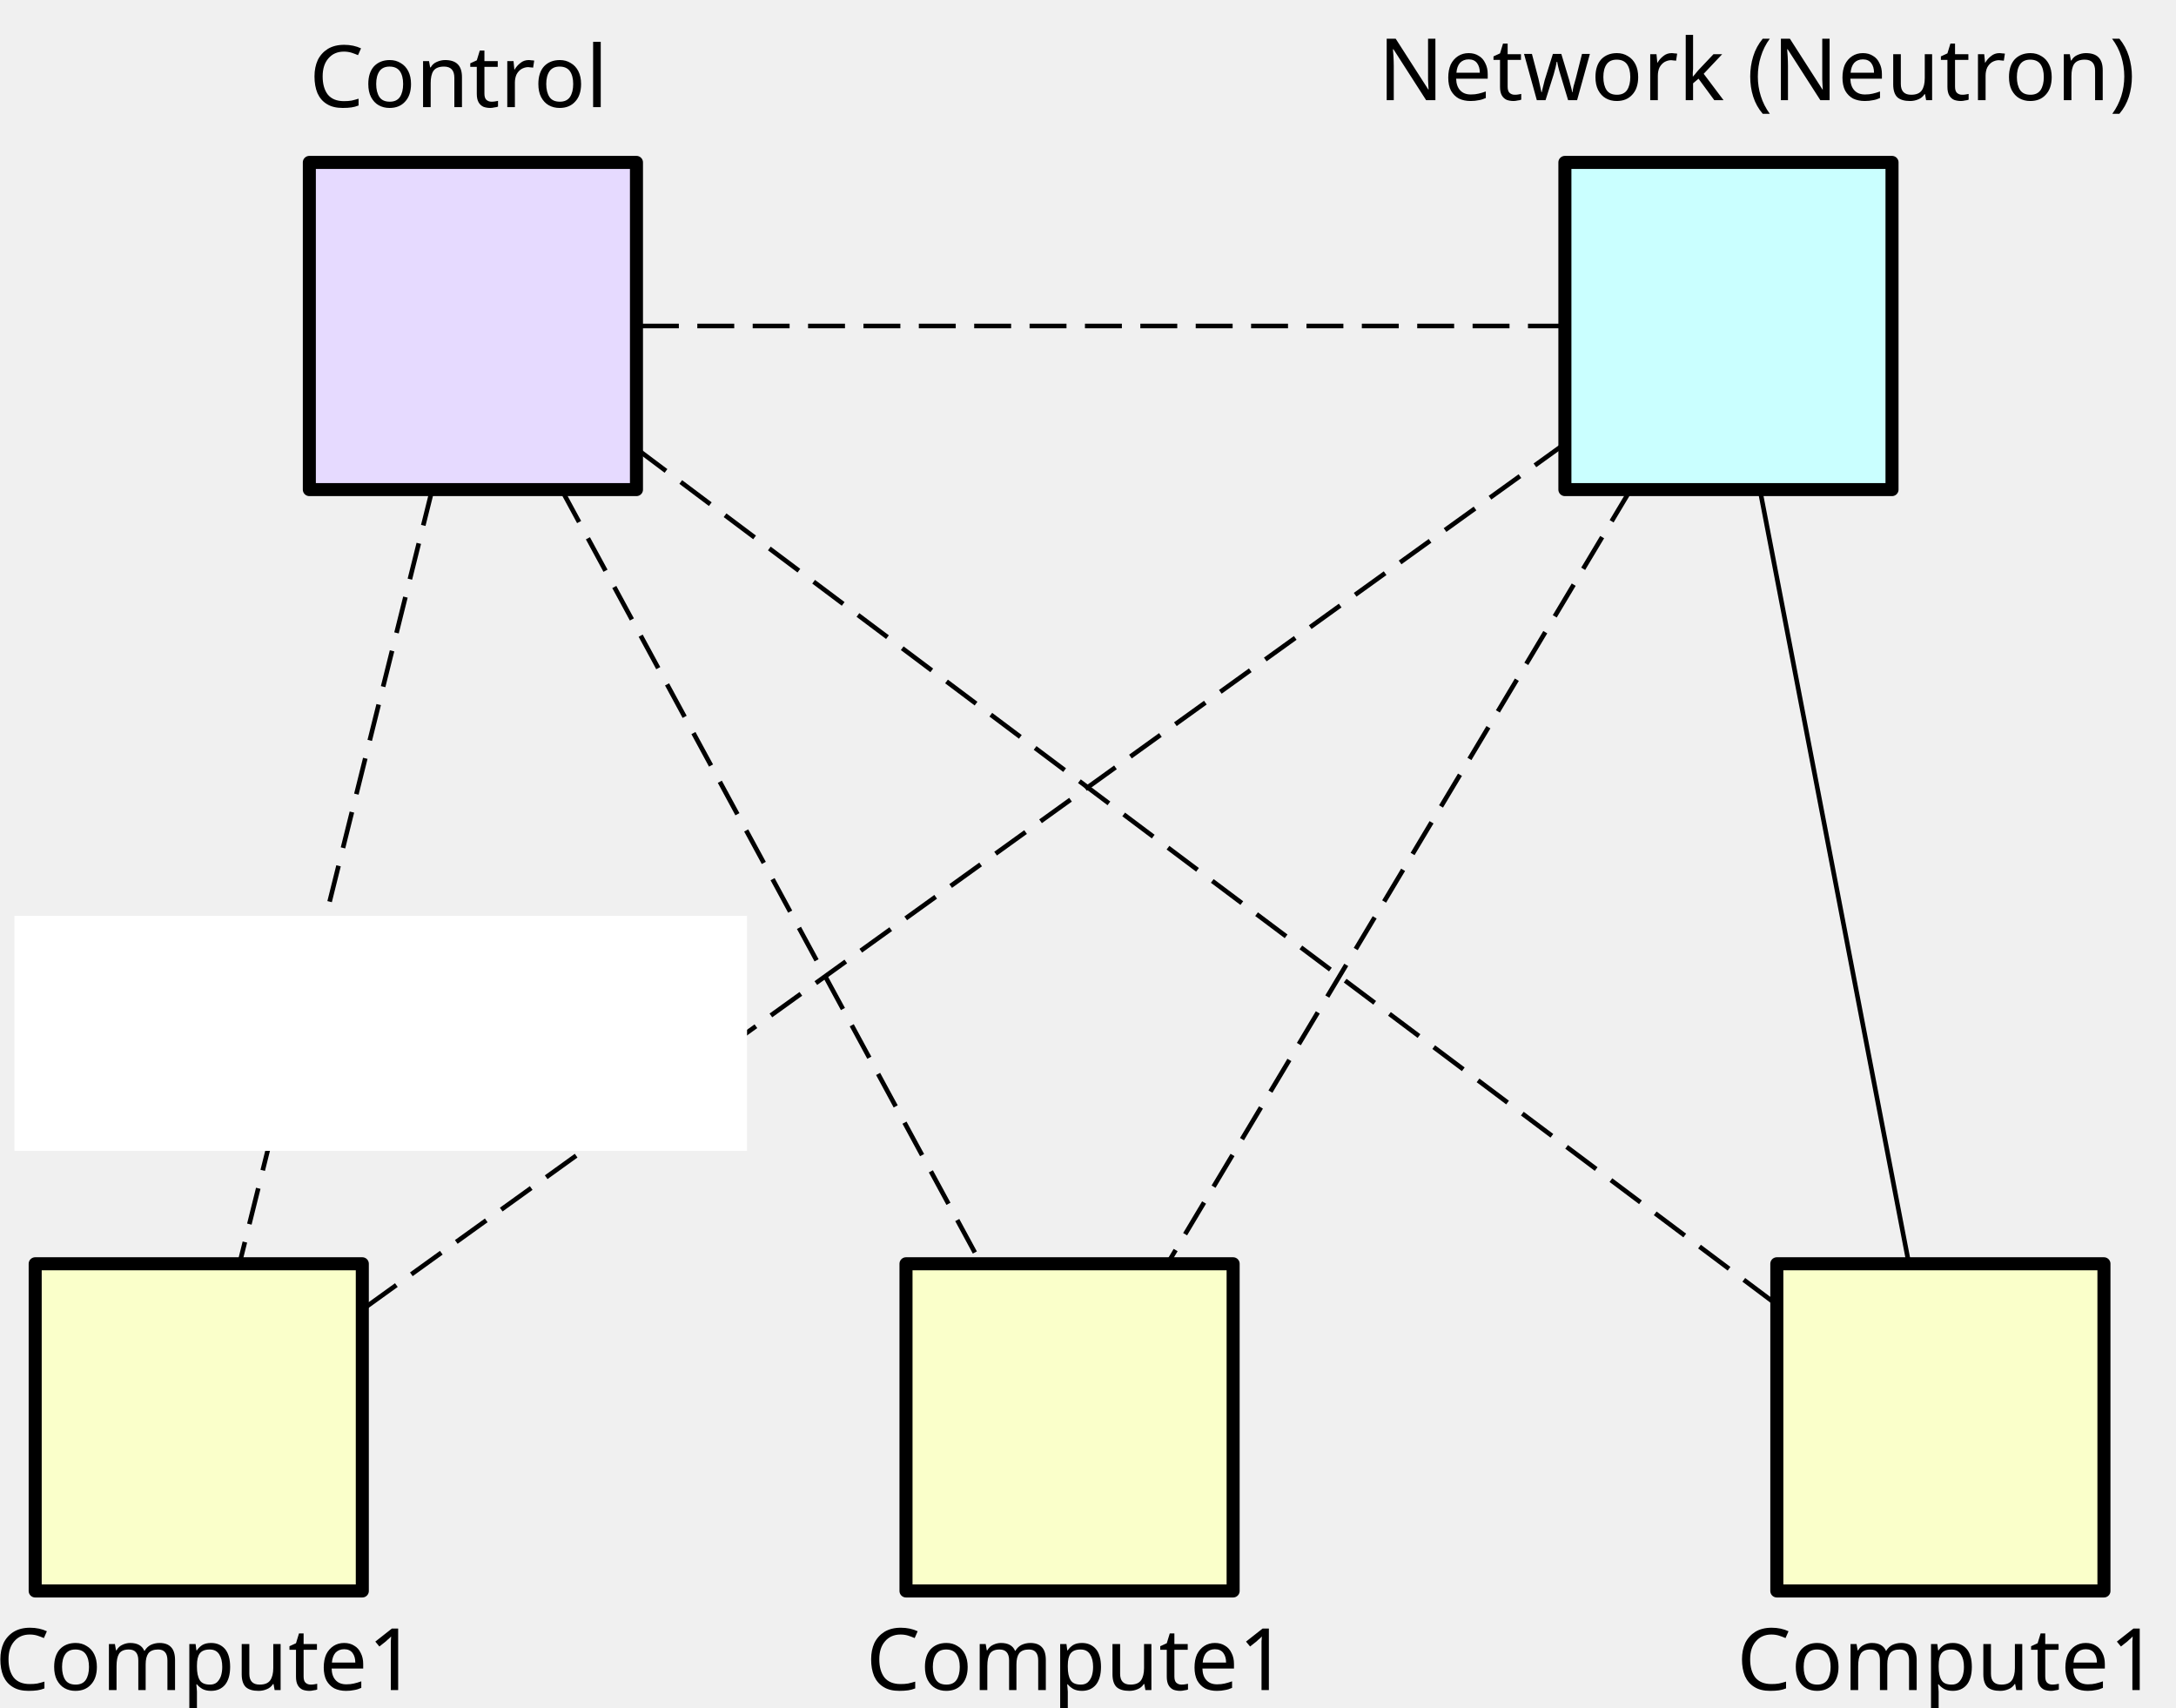
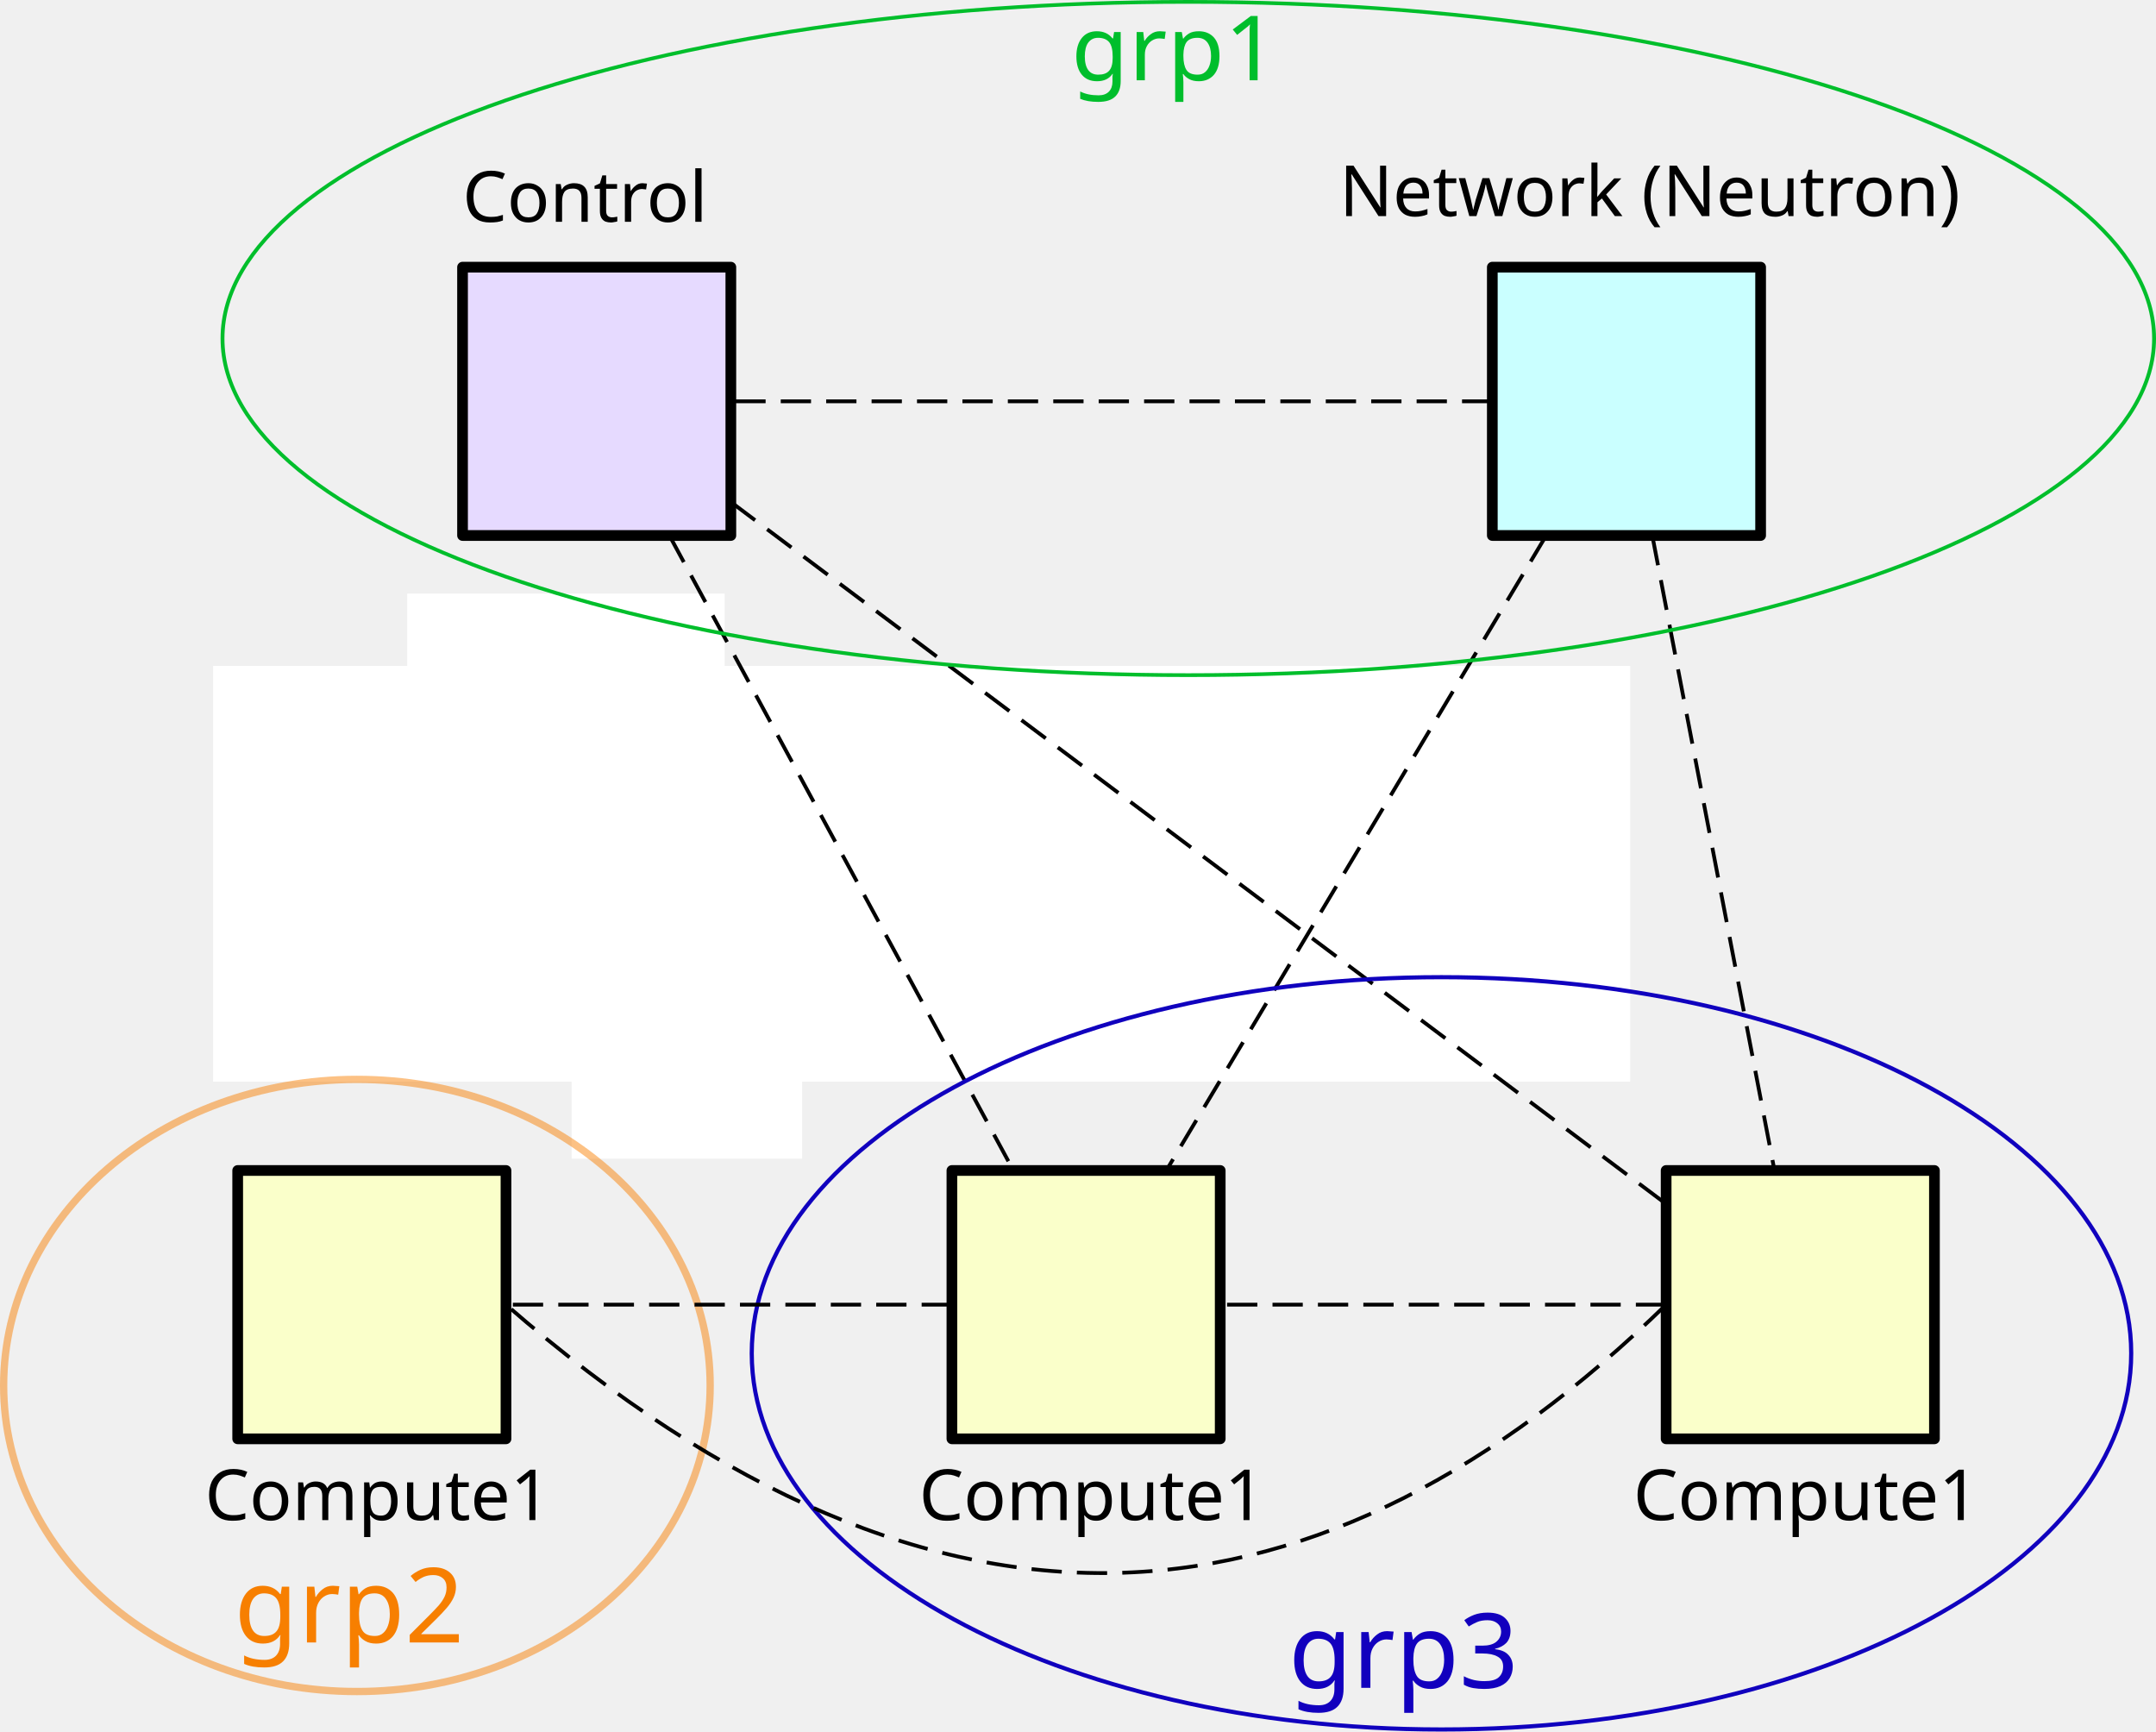
- <svg xmlns="http://www.w3.org/2000/svg" width="124.955mm" height="98.061mm" viewBox="0 0 124.955 98.061" version="1.1" id="svg10451">
+ <svg xmlns="http://www.w3.org/2000/svg" width="150.951mm" height="121.212mm" viewBox="0 0 150.951 121.212" version="1.1" id="svg10451">
  <defs id="defs10445" />
-   <g id="layer1" transform="translate(-39.6515,-72.96635)">
+   <g id="layer1" transform="translate(-25.0304,-63.59002)">
+     <path style="fill:none;fill-rule:evenodd;stroke:#000000;stroke-width:0.265;stroke-linecap:butt;stroke-linejoin:miter;stroke-miterlimit:4;stroke-dasharray:2.12, 1.06;stroke-dashoffset:0;stroke-opacity:1" d="m 25.03,63.59 v 0" id="path11071" />
+     <path style="fill:none;fill-rule:evenodd;stroke:#000000;stroke-width:0.265;stroke-linecap:butt;stroke-linejoin:miter;stroke-miterlimit:4;stroke-dasharray:2.12, 1.06;stroke-dashoffset:0;stroke-opacity:1" d="m 25.03,63.59 v 0" id="path11079" />
+     <rect style="opacity:1;fill:#ffffff;fill-opacity:1;fill-rule:nonzero;stroke:none;stroke-width:2.844;stroke-linecap:round;stroke-linejoin:round;stroke-miterlimit:4;stroke-dasharray:none;stroke-dashoffset:0;stroke-opacity:1" id="rect11087" width="99.219" height="29.104" x="39.952" y="110.204" />
    <rect style="opacity:1;fill:#e6daff;fill-opacity:1;fill-rule:nonzero;stroke:#000000;stroke-width:0.749;stroke-linecap:round;stroke-linejoin:round;stroke-miterlimit:4;stroke-dasharray:none;stroke-dashoffset:0;stroke-opacity:1" id="rect10998" width="18.785" height="18.785" x="57.415" y="82.291" />
    <rect style="opacity:1;fill:#caffff;fill-opacity:1;fill-rule:nonzero;stroke:#000000;stroke-width:0.749;stroke-linecap:round;stroke-linejoin:round;stroke-miterlimit:4;stroke-dasharray:none;stroke-dashoffset:0;stroke-opacity:1" id="rect10998-4" width="18.785" height="18.785" x="129.514" y="82.291" />
    <rect style="opacity:1;fill:#faffca;fill-opacity:1;fill-rule:nonzero;stroke:#000000;stroke-width:0.749;stroke-linecap:round;stroke-linejoin:round;stroke-miterlimit:4;stroke-dasharray:none;stroke-dashoffset:0;stroke-opacity:1" id="rect10998-0" width="18.785" height="18.785" x="41.672" y="145.526" />
    <rect style="opacity:1;fill:#faffca;fill-opacity:1;fill-rule:nonzero;stroke:#000000;stroke-width:0.749;stroke-linecap:round;stroke-linejoin:round;stroke-miterlimit:4;stroke-dasharray:none;stroke-dashoffset:0;stroke-opacity:1" id="rect10998-6" width="18.785" height="18.785" x="91.678" y="145.526" />
    <rect style="opacity:1;fill:#faffca;fill-opacity:1;fill-rule:nonzero;stroke:#000000;stroke-width:0.749;stroke-linecap:round;stroke-linejoin:round;stroke-miterlimit:4;stroke-dasharray:none;stroke-dashoffset:0;stroke-opacity:1" id="rect10998-02" width="18.785" height="18.785" x="141.684" y="145.526" />
    <text xml:space="preserve" style="font-style:normal;font-weight:normal;font-size:4.939px;line-height:125%;font-family:sans-serif;letter-spacing:0px;word-spacing:0px;writing-mode:lr-tb;fill:#000000;fill-opacity:1;stroke:none;stroke-width:0.265px;stroke-linecap:butt;stroke-linejoin:miter;stroke-opacity:1" x="57.415" y="79.116" id="text11035">
      <tspan id="tspan11033" x="57.415" y="79.116" style="font-size:4.939px;stroke-width:0.265px">Control</tspan>
    </text>
    <text xml:space="preserve" style="font-style:normal;font-weight:normal;font-size:4.939px;line-height:125%;font-family:sans-serif;letter-spacing:0px;word-spacing:0px;writing-mode:lr-tb;fill:#000000;fill-opacity:1;stroke:none;stroke-width:0.265px;stroke-linecap:butt;stroke-linejoin:miter;stroke-opacity:1" x="118.798" y="78.719" id="text11039">
      <tspan id="tspan11037" x="118.798" y="78.719" style="font-size:4.939px;stroke-width:0.265px">Network (Neutron)</tspan>
    </text>
    <text xml:space="preserve" style="font-style:normal;font-weight:normal;font-size:4.939px;line-height:125%;font-family:sans-serif;letter-spacing:0px;word-spacing:0px;writing-mode:lr-tb;fill:#000000;fill-opacity:1;stroke:none;stroke-width:0.265px;stroke-linecap:butt;stroke-linejoin:miter;stroke-opacity:1" x="39.374" y="170" id="text11043">
      <tspan id="tspan11041" x="39.374" y="170" style="font-size:4.939px;stroke-width:0.265px">Compute1</tspan>
    </text>
    <text xml:space="preserve" style="font-style:normal;font-weight:normal;font-size:4.939px;line-height:125%;font-family:sans-serif;letter-spacing:0px;word-spacing:0px;writing-mode:lr-tb;fill:#000000;fill-opacity:1;stroke:none;stroke-width:0.265px;stroke-linecap:butt;stroke-linejoin:miter;stroke-opacity:1" x="89.38" y="170" id="text11043-2">
      <tspan id="tspan11041-8" x="89.38" y="170" style="font-size:4.939px;stroke-width:0.265px">Compute1</tspan>
    </text>
    <text xml:space="preserve" style="font-style:normal;font-weight:normal;font-size:4.939px;line-height:125%;font-family:sans-serif;letter-spacing:0px;word-spacing:0px;writing-mode:lr-tb;fill:#000000;fill-opacity:1;stroke:none;stroke-width:0.265px;stroke-linecap:butt;stroke-linejoin:miter;stroke-opacity:1" x="139.387" y="170" id="text11043-4">
      <tspan id="tspan11041-3" x="139.387" y="170" style="font-size:4.939px;stroke-width:0.265px">Compute1</tspan>
    </text>
-     <path style="fill:none;fill-rule:evenodd;stroke:#000000;stroke-width:0.265;stroke-linecap:butt;stroke-linejoin:miter;stroke-miterlimit:4;stroke-dasharray:2.12, 1.06;stroke-dashoffset:0;stroke-opacity:1" d="M 64.469,101.076 53.403,145.526" id="path11071" />
+     <rect style="opacity:1;fill:#ffffff;fill-opacity:1;fill-rule:nonzero;stroke:none;stroke-width:1.457;stroke-linecap:round;stroke-linejoin:round;stroke-miterlimit:4;stroke-dasharray:none;stroke-dashoffset:0;stroke-opacity:1" id="rect11087-3" width="22.225" height="34.131" x="53.542" y="105.146" />
+     <rect style="opacity:1;fill:#ffffff;fill-opacity:1;fill-rule:nonzero;stroke:none;stroke-width:1.237;stroke-linecap:round;stroke-linejoin:round;stroke-miterlimit:4;stroke-dasharray:none;stroke-dashoffset:0;stroke-opacity:1" id="rect11087-3-6" width="16.14" height="33.867" x="65.051" y="110.835" />
    <path style="fill:none;fill-rule:evenodd;stroke:#000000;stroke-width:0.265;stroke-linecap:butt;stroke-linejoin:miter;stroke-miterlimit:4;stroke-dasharray:2.12, 1.06;stroke-dashoffset:0;stroke-opacity:1" d="m 71.897,101.076 24.085,44.45" id="path11073" />
    <path style="fill:none;fill-rule:evenodd;stroke:#000000;stroke-width:0.265;stroke-linecap:butt;stroke-linejoin:miter;stroke-miterlimit:4;stroke-dasharray:2.12, 1.06;stroke-dashoffset:0;stroke-opacity:1" d="M 76.2,98.732 141.684,147.871" id="path11075" />
    <path style="fill:none;fill-rule:evenodd;stroke:#000000;stroke-width:0.265;stroke-linecap:butt;stroke-linejoin:miter;stroke-miterlimit:4;stroke-dasharray:2.12, 1.06;stroke-dashoffset:0;stroke-opacity:1" d="m 129.514,91.683 -53.314,-10e-7" id="path11077" />
-     <path style="fill:none;fill-rule:evenodd;stroke:#000000;stroke-width:0.265;stroke-linecap:butt;stroke-linejoin:miter;stroke-miterlimit:4;stroke-dasharray:2.12, 1.06;stroke-dashoffset:0;stroke-opacity:1" d="M 129.514,98.445 60.457,148.157" id="path11079" />
    <path style="fill:none;fill-rule:evenodd;stroke:#000000;stroke-width:0.265;stroke-linecap:butt;stroke-linejoin:miter;stroke-miterlimit:4;stroke-dasharray:2.12, 1.06;stroke-dashoffset:0;stroke-opacity:1" d="m 133.286,101.076 -26.596,44.45" id="path11081" />
-     <path style="fill:none;fill-rule:evenodd;stroke:#000000;stroke-width:0.265px;stroke-linecap:butt;stroke-linejoin:miter;stroke-opacity:1" d="m 140.714,101.076 8.555,44.45" id="path11083" />
-     <rect style="opacity:1;fill:#ffffff;fill-opacity:1;fill-rule:nonzero;stroke:none;stroke-width:1.261;stroke-linecap:round;stroke-linejoin:round;stroke-miterlimit:4;stroke-dasharray:none;stroke-dashoffset:0;stroke-opacity:1" id="rect11087" width="42.069" height="13.494" x="40.481" y="125.55" />
+     <path style="fill:none;fill-rule:evenodd;stroke:#000000;stroke-width:0.265;stroke-linecap:butt;stroke-linejoin:miter;stroke-opacity:1;stroke-miterlimit:4;stroke-dasharray:2.12,1.06;stroke-dashoffset:0" d="m 140.714,101.076 8.555,44.45" id="path11083" />
+     <g id="g852" transform="matrix(0.8983029,0,0,0.8647323,11.8821,7.57316)">
+       <ellipse ry="27.252" rx="75.274" cy="92.182" cx="107.253" id="path837" style="opacity:1;fill:none;fill-opacity:1;stroke:#00be2b;stroke-width:0.3;stroke-linecap:round;stroke-linejoin:round;stroke-miterlimit:4;stroke-dasharray:none;stroke-dashoffset:0;stroke-opacity:1" />
+       <text id="text841" y="71.279" x="98.124" style="font-style:normal;font-weight:normal;font-size:7.276px;line-height:125%;font-family:sans-serif;letter-spacing:0px;word-spacing:0px;writing-mode:lr-tb;fill:#00be2c;fill-opacity:1;stroke:none;stroke-width:0.265px;stroke-linecap:butt;stroke-linejoin:miter;stroke-opacity:1" xml:space="preserve">
+         <tspan style="fill:#00be2c;fill-opacity:1;stroke-width:0.265px" y="71.279" x="98.124" id="tspan839">grp1</tspan>
+       </text>
+     </g>
+     <g transform="translate(-3.787672,-0.398105)" id="g857">
+       <ellipse ry="26.331" rx="48.291" cy="158.724" cx="129.742" id="path843" style="opacity:1;fill:none;fill-opacity:1;stroke:#1000be;stroke-width:0.291;stroke-linecap:round;stroke-linejoin:round;stroke-miterlimit:4;stroke-dasharray:none;stroke-dashoffset:0;stroke-opacity:1" />
+       <text id="text847" y="182.14" x="119.026" style="font-style:normal;font-weight:normal;font-size:7.276px;line-height:125%;font-family:sans-serif;letter-spacing:0px;word-spacing:0px;writing-mode:lr-tb;fill:#1200be;fill-opacity:1;stroke:none;stroke-width:0.265px;stroke-linecap:butt;stroke-linejoin:miter;stroke-opacity:1" xml:space="preserve">
+         <tspan style="fill:#1200be;fill-opacity:1;stroke-width:0.265px" y="182.14" x="119.026" id="tspan845">grp3</tspan>
+       </text>
+     </g>
+     <g transform="translate(-1.141839,-1.191855)" id="g868">
+       <ellipse ry="21.425" rx="24.733" cy="161.767" cx="51.161" id="path859" style="opacity:1;fill:none;fill-opacity:1;stroke:#f77e00;stroke-width:0.512;stroke-linecap:round;stroke-linejoin:round;stroke-miterlimit:4;stroke-dasharray:none;stroke-dashoffset:0;stroke-opacity:0.484" />
+       <text id="text863" y="179.759" x="42.562" style="font-style:normal;font-weight:normal;font-size:7.276px;line-height:125%;font-family:sans-serif;letter-spacing:0px;word-spacing:0px;writing-mode:lr-tb;fill:#f77f00;fill-opacity:1;stroke:none;stroke-width:0.265px;stroke-linecap:butt;stroke-linejoin:miter;stroke-opacity:1" xml:space="preserve">
+         <tspan style="fill:#f77f00;fill-opacity:1;stroke-width:0.265px" y="179.759" x="42.562" id="tspan861">grp2</tspan>
+       </text>
+     </g>
+     <path style="fill:none;fill-rule:evenodd;stroke:#000000;stroke-width:0.265;stroke-linecap:butt;stroke-linejoin:miter;stroke-opacity:1;stroke-miterlimit:4;stroke-dasharray:2.12,1.06;stroke-dashoffset:0" d="M 91.678,154.919 H 60.457" id="path849" />
+     <path style="fill:none;fill-rule:evenodd;stroke:#000000;stroke-width:0.265;stroke-linecap:butt;stroke-linejoin:miter;stroke-opacity:1;stroke-miterlimit:4;stroke-dasharray:2.12,1.06;stroke-dashoffset:0" d="M 141.684,154.919 H 110.464" id="path851" />
+     <path style="fill:none;fill-rule:evenodd;stroke:#000000;stroke-width:0.265;stroke-linecap:butt;stroke-linejoin:miter;stroke-opacity:1;stroke-miterlimit:4;stroke-dasharray:2.12,1.06;stroke-dashoffset:0" d="m 141.684,154.919 c -23.814,23.158 -50.366,26.878 -81.227,0" id="path855" />
  </g>
</svg>
